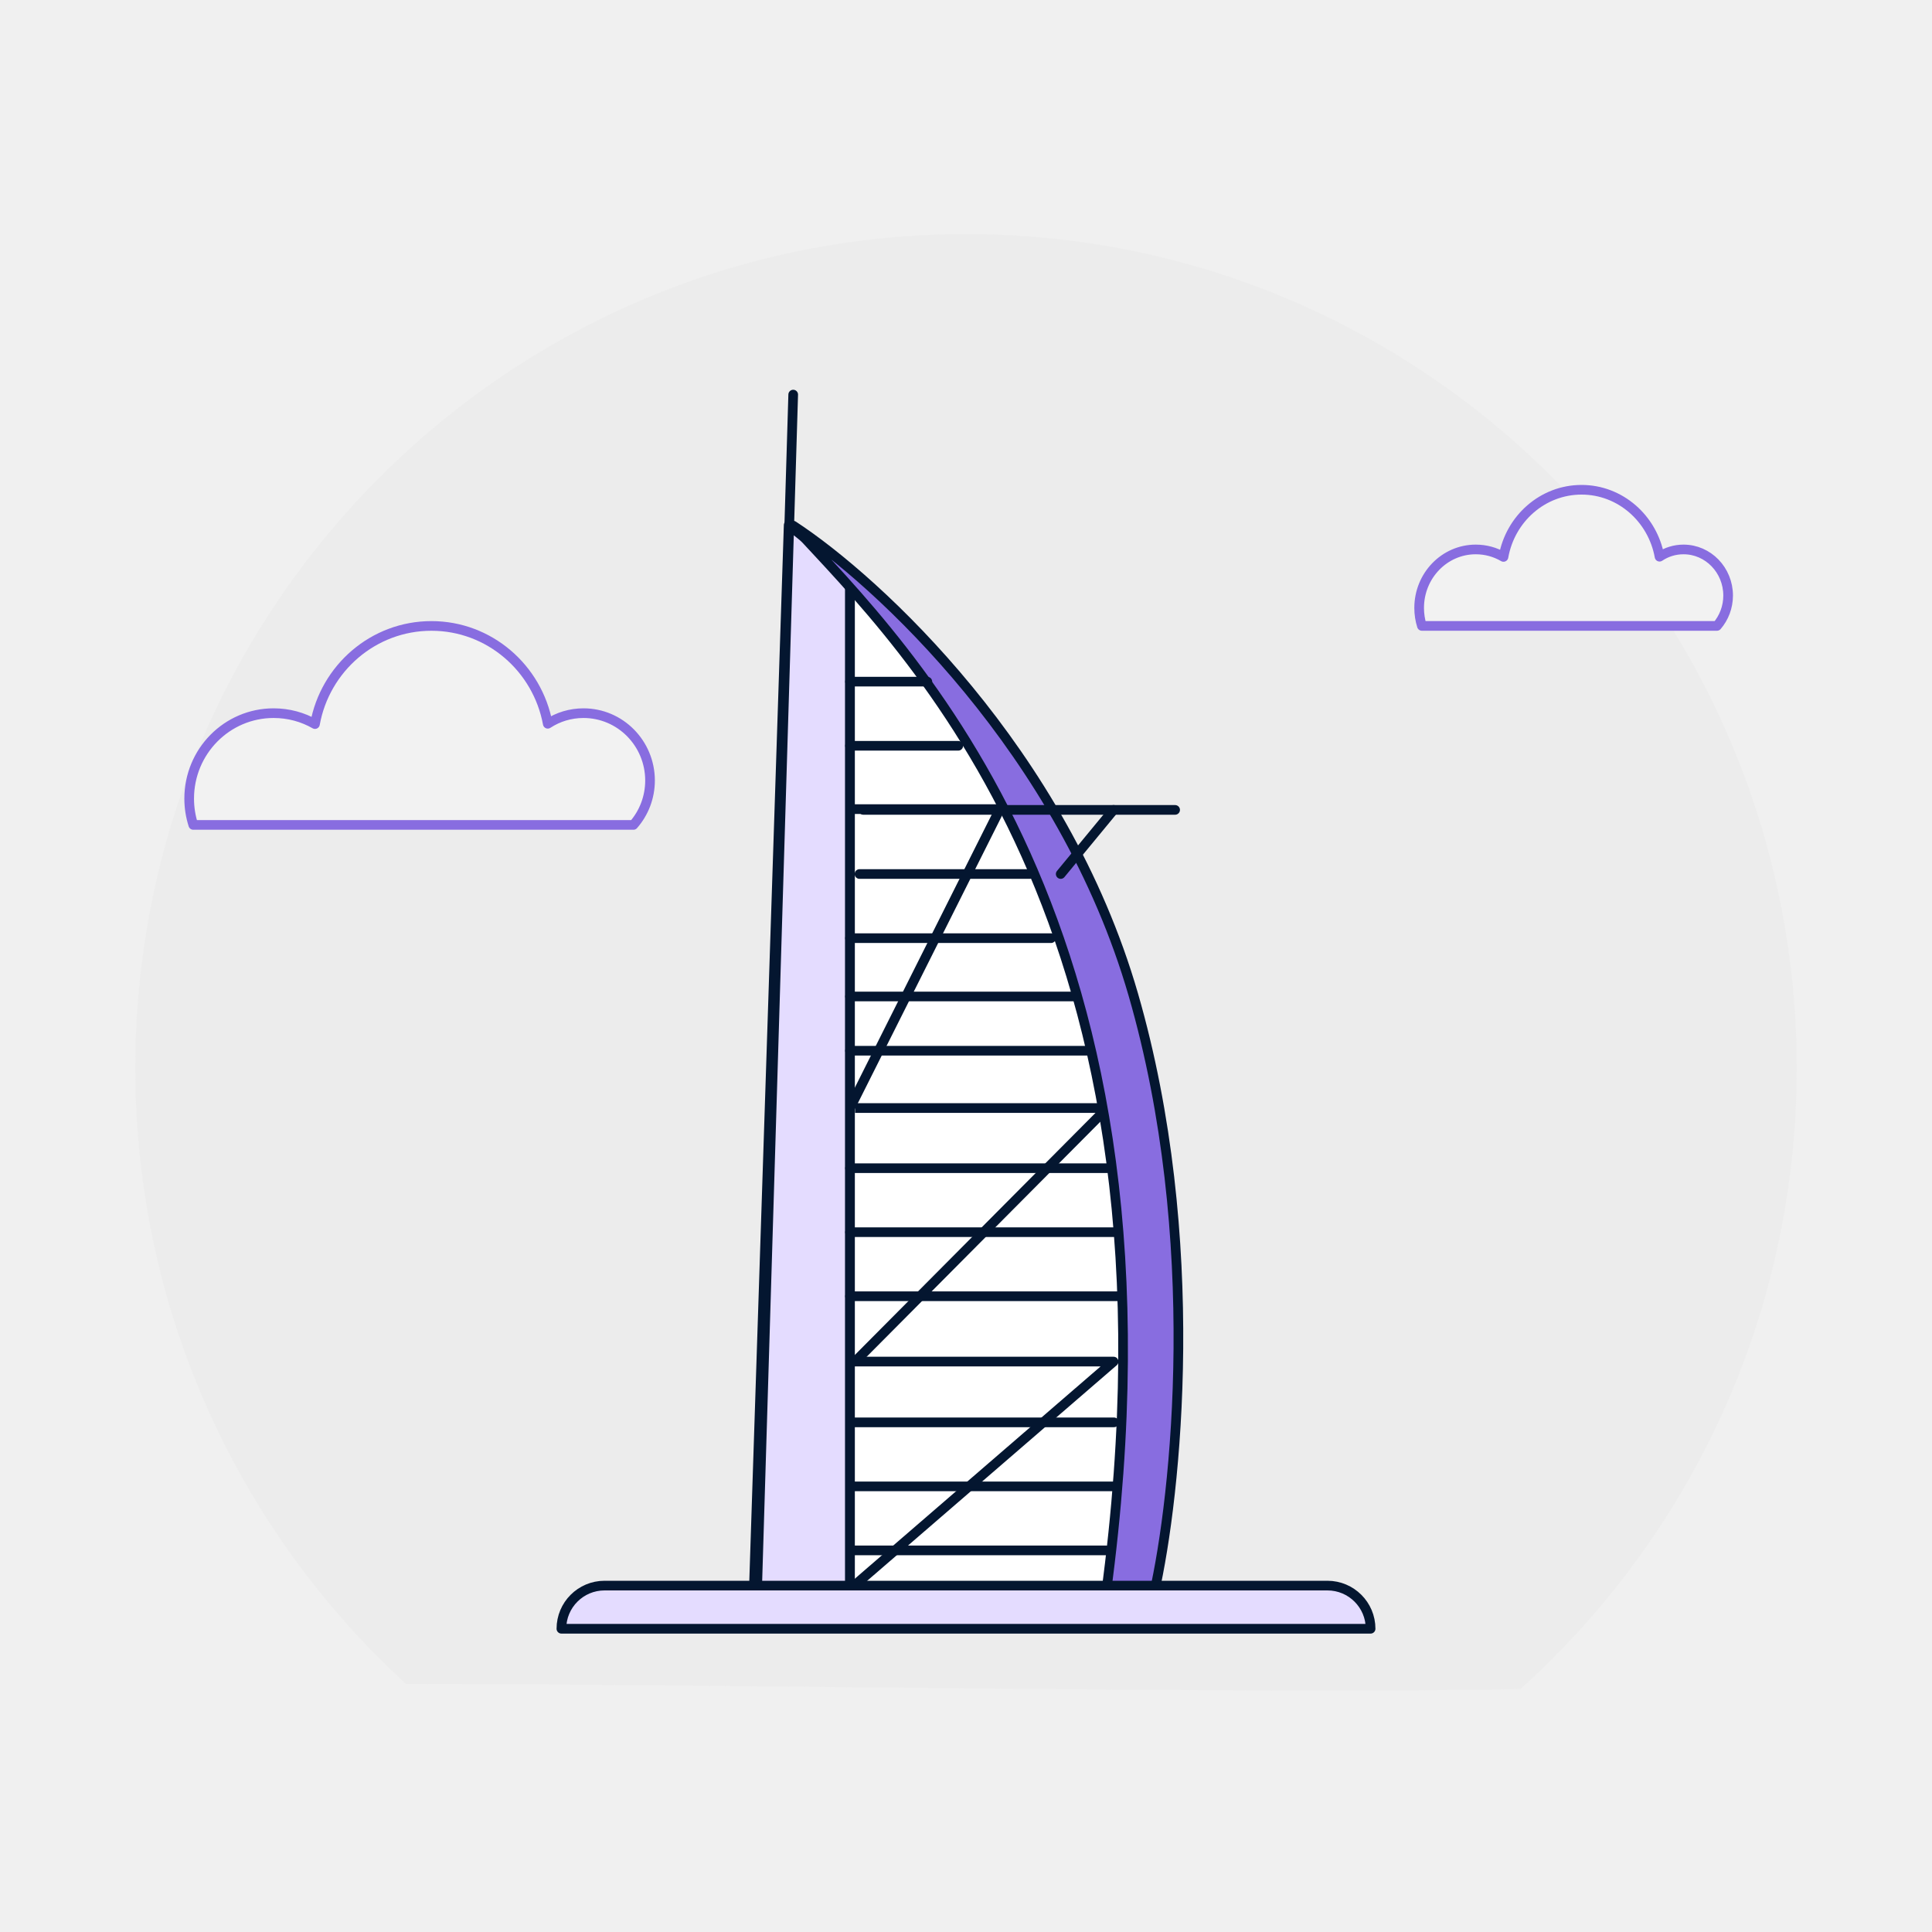
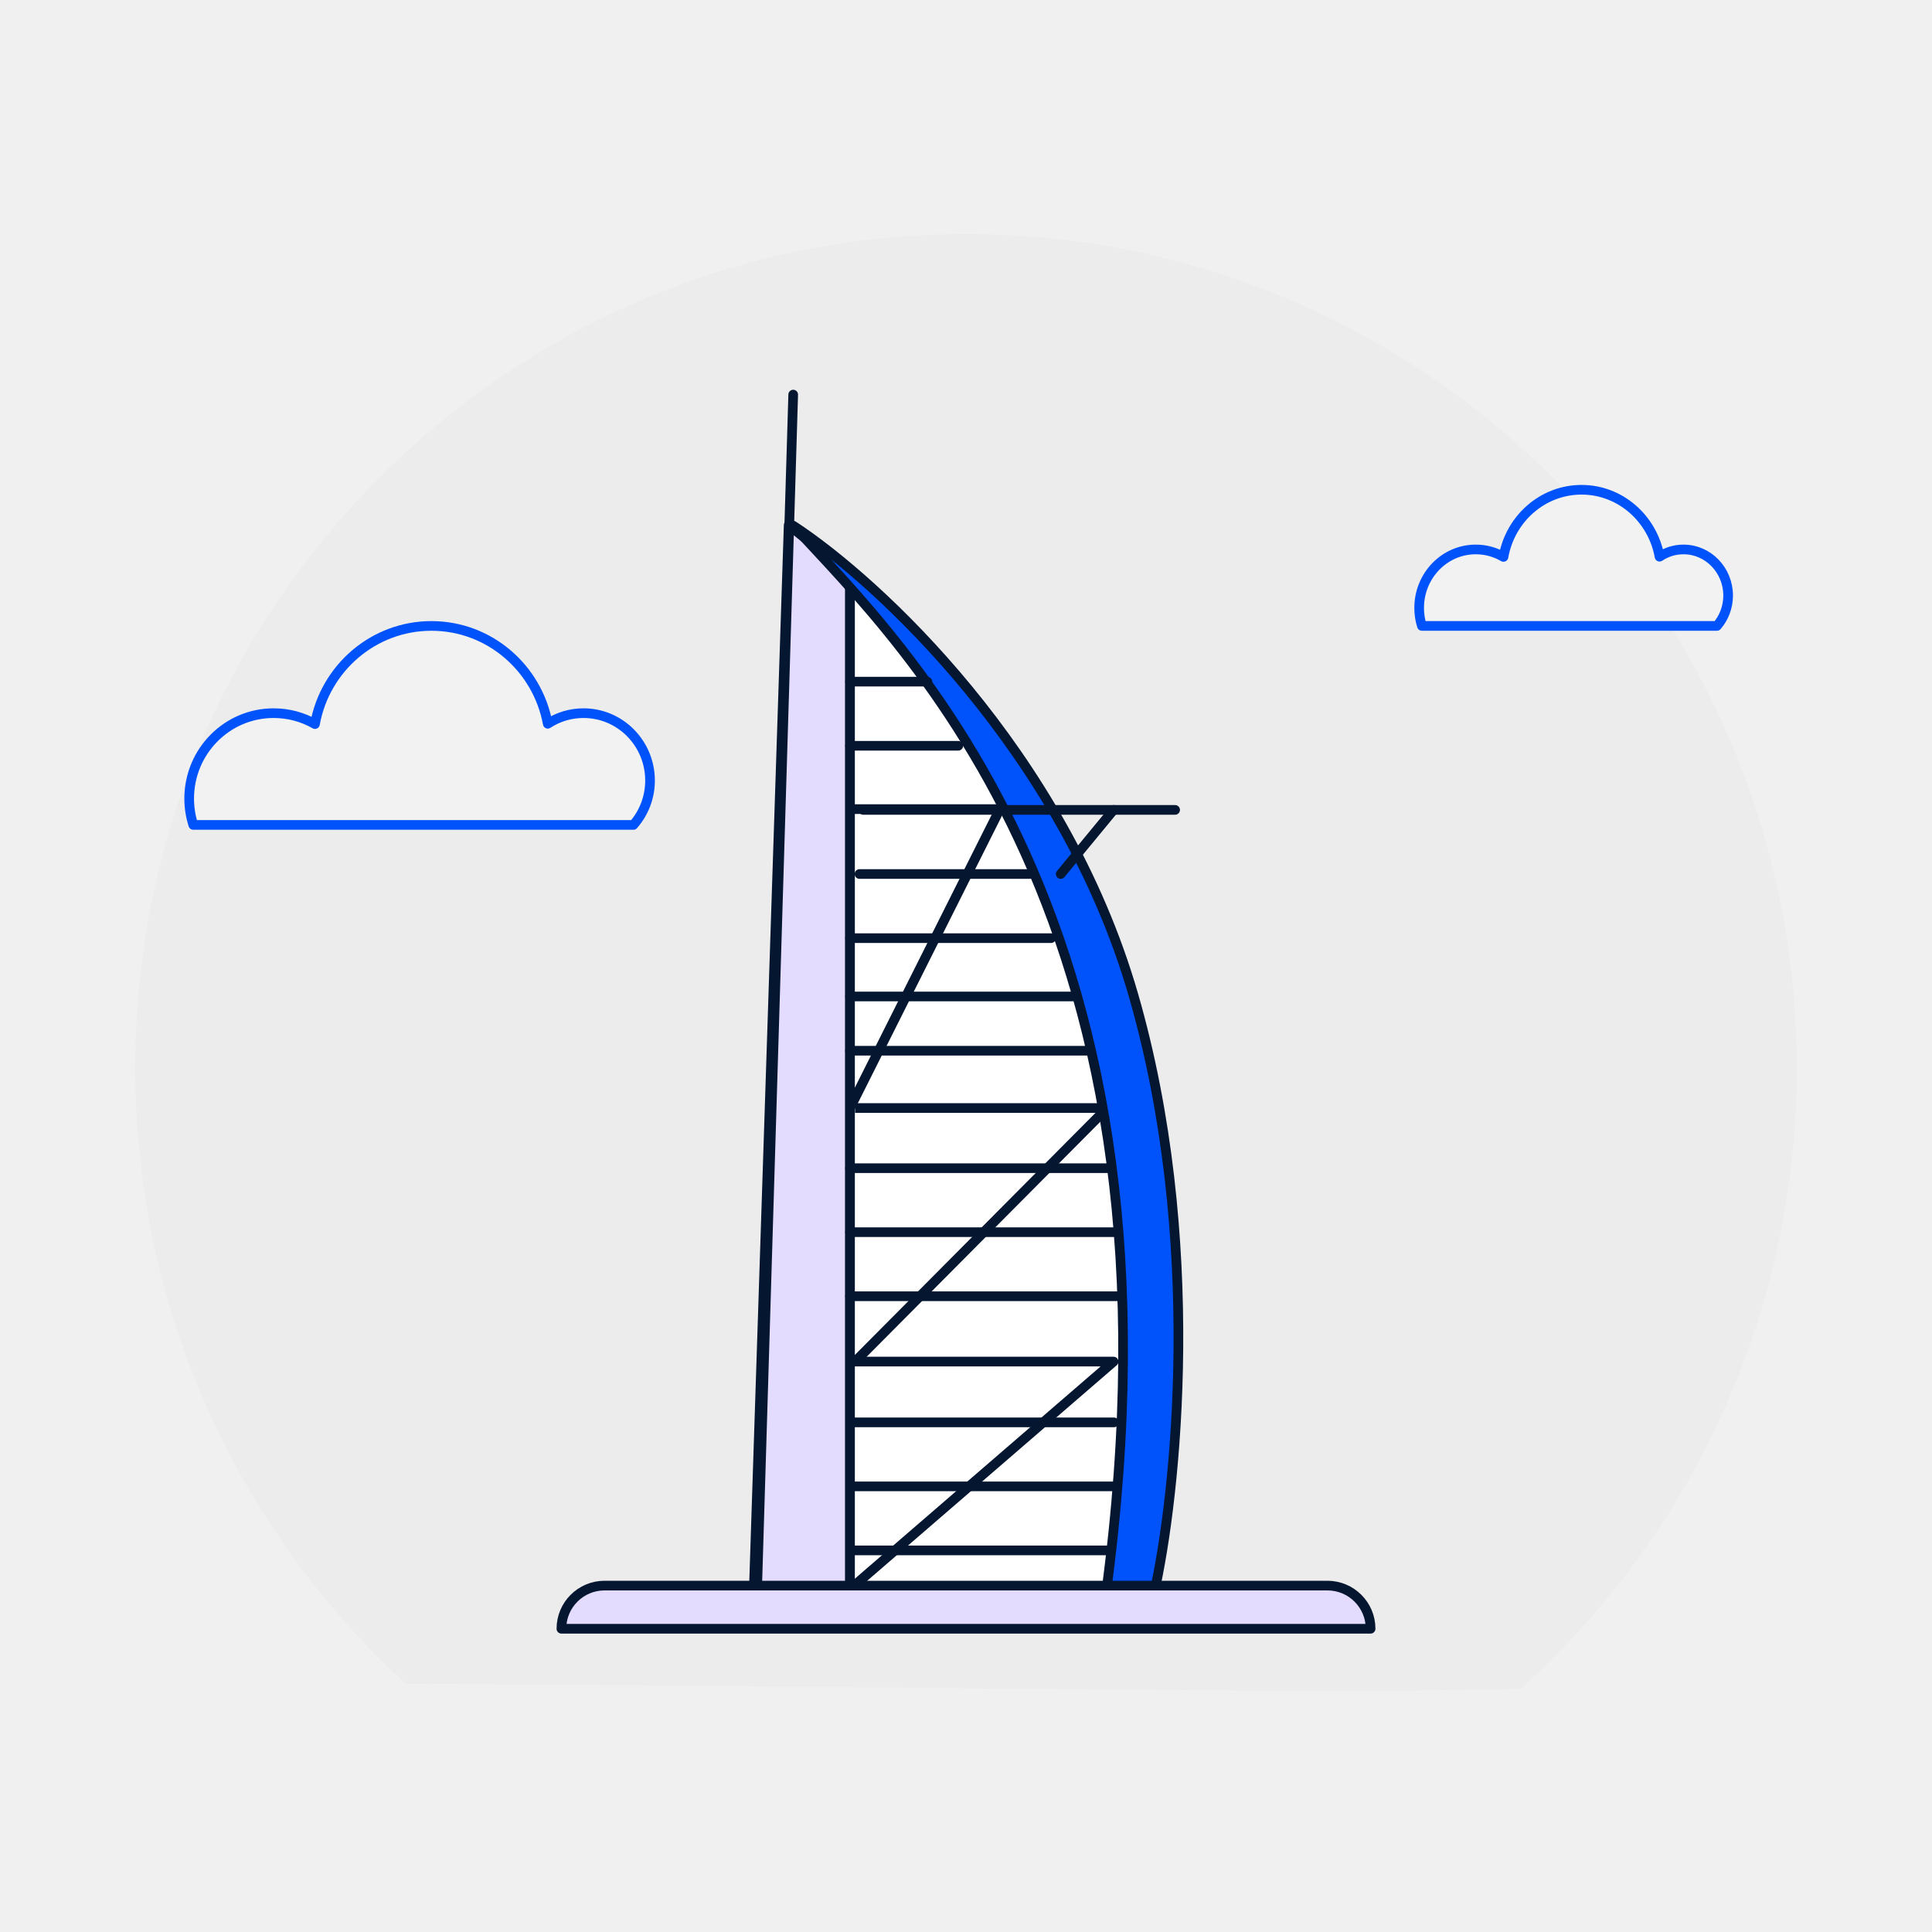
<svg xmlns="http://www.w3.org/2000/svg" width="100" height="100" viewBox="0 0 100 100" fill="none">
  <path opacity="0.06" fill-rule="evenodd" clip-rule="evenodd" d="M78.701 87.424C87.478 79.522 93 68.049 93 55.281C93 31.442 73.748 12.116 50 12.116C26.252 12.116 7 31.442 7 55.281C7 67.907 12.4 79.266 21.008 87.16C34.724 87.144 66.073 87.712 78.701 87.424Z" fill="#B2B2B2" />
-   <path d="M30.202 36.913C29.522 36.913 28.884 37.112 28.352 37.462C27.821 34.582 25.328 32.398 22.331 32.398C19.328 32.398 16.824 34.588 16.303 37.478C15.671 37.117 14.943 36.913 14.161 36.913C11.748 36.913 9.792 38.893 9.792 41.337C9.792 41.81 9.867 42.267 10.005 42.698H32.785C33.322 42.084 33.646 41.277 33.646 40.395C33.641 38.473 32.105 36.913 30.202 36.913Z" fill="#F2F2F2" stroke="#886DE0" stroke-width="0.5" stroke-linecap="round" stroke-linejoin="round" />
-   <path d="M87.138 28.439C86.682 28.439 86.255 28.575 85.898 28.815C85.542 26.845 83.871 25.35 81.861 25.35C79.847 25.35 78.169 26.848 77.82 28.826C77.396 28.579 76.908 28.439 76.384 28.439C74.766 28.439 73.455 29.794 73.455 31.466C73.455 31.79 73.504 32.103 73.597 32.397H88.87C89.23 31.978 89.448 31.425 89.448 30.821C89.444 29.507 88.414 28.439 87.138 28.439Z" fill="#F2F2F2" stroke="#886DE0" stroke-width="0.5" stroke-linecap="round" stroke-linejoin="round" />
+   <path d="M30.202 36.913C29.522 36.913 28.884 37.112 28.352 37.462C27.821 34.582 25.328 32.398 22.331 32.398C19.328 32.398 16.824 34.588 16.303 37.478C15.671 37.117 14.943 36.913 14.161 36.913C11.748 36.913 9.792 38.893 9.792 41.337C9.792 41.81 9.867 42.267 10.005 42.698H32.785C33.322 42.084 33.646 41.277 33.646 40.395C33.641 38.473 32.105 36.913 30.202 36.913Z" fill="#F2F2F2" stroke="#0053fa" stroke-width="0.5" stroke-linecap="round" stroke-linejoin="round" />
+   <path d="M87.138 28.439C86.682 28.439 86.255 28.575 85.898 28.815C85.542 26.845 83.871 25.35 81.861 25.35C79.847 25.35 78.169 26.848 77.82 28.826C77.396 28.579 76.908 28.439 76.384 28.439C74.766 28.439 73.455 29.794 73.455 31.466C73.455 31.79 73.504 32.103 73.597 32.397H88.87C89.23 31.978 89.448 31.425 89.448 30.821C89.444 29.507 88.414 28.439 87.138 28.439Z" fill="#F2F2F2" stroke="#0053fa" stroke-width="0.5" stroke-linecap="round" stroke-linejoin="round" />
  <path d="M43.996 82.734L43.996 29.705L40.822 27.179L39.004 82.734L43.996 82.734Z" fill="#E4DCFF" stroke="#041630" stroke-width="0.5" stroke-linecap="round" stroke-linejoin="round" />
  <path d="M41.056 20.424L39.179 82.528" stroke="#041630" stroke-width="0.5" stroke-linecap="round" stroke-linejoin="round" />
  <path d="M43.997 82.734L43.997 29.705C46.743 33.036 53.142 41.575 56.76 49.079C60.378 56.583 59.496 74.642 58.603 82.734L43.997 82.734Z" fill="white" stroke="#041630" stroke-width="0.5" stroke-linecap="round" stroke-linejoin="round" />
  <path d="M43.997 70.475H57.64L43.997 82.258" stroke="#041630" stroke-width="0.5" stroke-linejoin="round" />
  <path d="M44.258 57.352H57.304L44.258 70.475" stroke="#041630" stroke-width="0.5" stroke-linejoin="round" />
  <path d="M43.997 41.88H51.754L43.997 57.351" stroke="#041630" stroke-width="0.5" stroke-linejoin="round" />
-   <path d="M57.24 82.527C61.923 47.825 46.924 33.583 41.056 27.207C45.407 30.052 55.017 38.889 58.66 51.483C62.301 64.077 60.885 77.427 59.722 82.527H57.24Z" fill="#886DE0" stroke="#041630" stroke-width="0.5" stroke-linecap="round" stroke-linejoin="round" />
+   <path d="M57.24 82.527C61.923 47.825 46.924 33.583 41.056 27.207C45.407 30.052 55.017 38.889 58.66 51.483C62.301 64.077 60.885 77.427 59.722 82.527H57.24Z" fill="#0053fa" stroke="#041630" stroke-width="0.5" stroke-linecap="round" stroke-linejoin="round" />
  <path d="M54.902 45.239L57.639 41.92" stroke="#041630" stroke-width="0.5" stroke-linecap="round" stroke-linejoin="round" />
  <path d="M44.684 41.92H60.824" stroke="#041630" stroke-width="0.5" stroke-linecap="round" stroke-linejoin="round" />
  <path d="M43.997 35.281H47.999" stroke="#041630" stroke-width="0.5" stroke-linecap="round" stroke-linejoin="round" />
  <path d="M44.487 45.239H53.292" stroke="#041630" stroke-width="0.5" stroke-linecap="round" stroke-linejoin="round" />
  <path d="M43.997 38.601H49.6" stroke="#041630" stroke-width="0.5" stroke-linecap="round" stroke-linejoin="round" />
  <path d="M43.997 48.559H54.402" stroke="#041630" stroke-width="0.5" stroke-linecap="round" stroke-linejoin="round" />
  <path d="M43.997 60.465H57.304" stroke="#041630" stroke-width="0.5" stroke-linecap="round" stroke-linejoin="round" />
  <path d="M44.054 73.621H57.661" stroke="#041630" stroke-width="0.5" stroke-linecap="round" stroke-linejoin="round" />
  <path d="M43.997 51.578H55.597" stroke="#041630" stroke-width="0.5" stroke-linecap="round" stroke-linejoin="round" />
  <path d="M43.997 63.778H57.64" stroke="#041630" stroke-width="0.5" stroke-linecap="round" stroke-linejoin="round" />
  <path d="M44.054 76.935H57.697" stroke="#041630" stroke-width="0.5" stroke-linecap="round" stroke-linejoin="round" />
  <path d="M43.997 54.386H56.271" stroke="#041630" stroke-width="0.5" stroke-linecap="round" stroke-linejoin="round" />
  <path d="M43.997 67.093H57.941" stroke="#041630" stroke-width="0.5" stroke-linecap="round" stroke-linejoin="round" />
  <path d="M44.054 80.248H57.261" stroke="#041630" stroke-width="0.5" stroke-linecap="round" stroke-linejoin="round" />
  <path d="M70.942 84.304H29.058C29.058 83.07 30.058 82.07 31.292 82.07H68.708C69.941 82.07 70.942 83.07 70.942 84.304Z" fill="#E4DCFF" stroke="#041630" stroke-width="0.5" stroke-linecap="round" stroke-linejoin="round" />
</svg>
